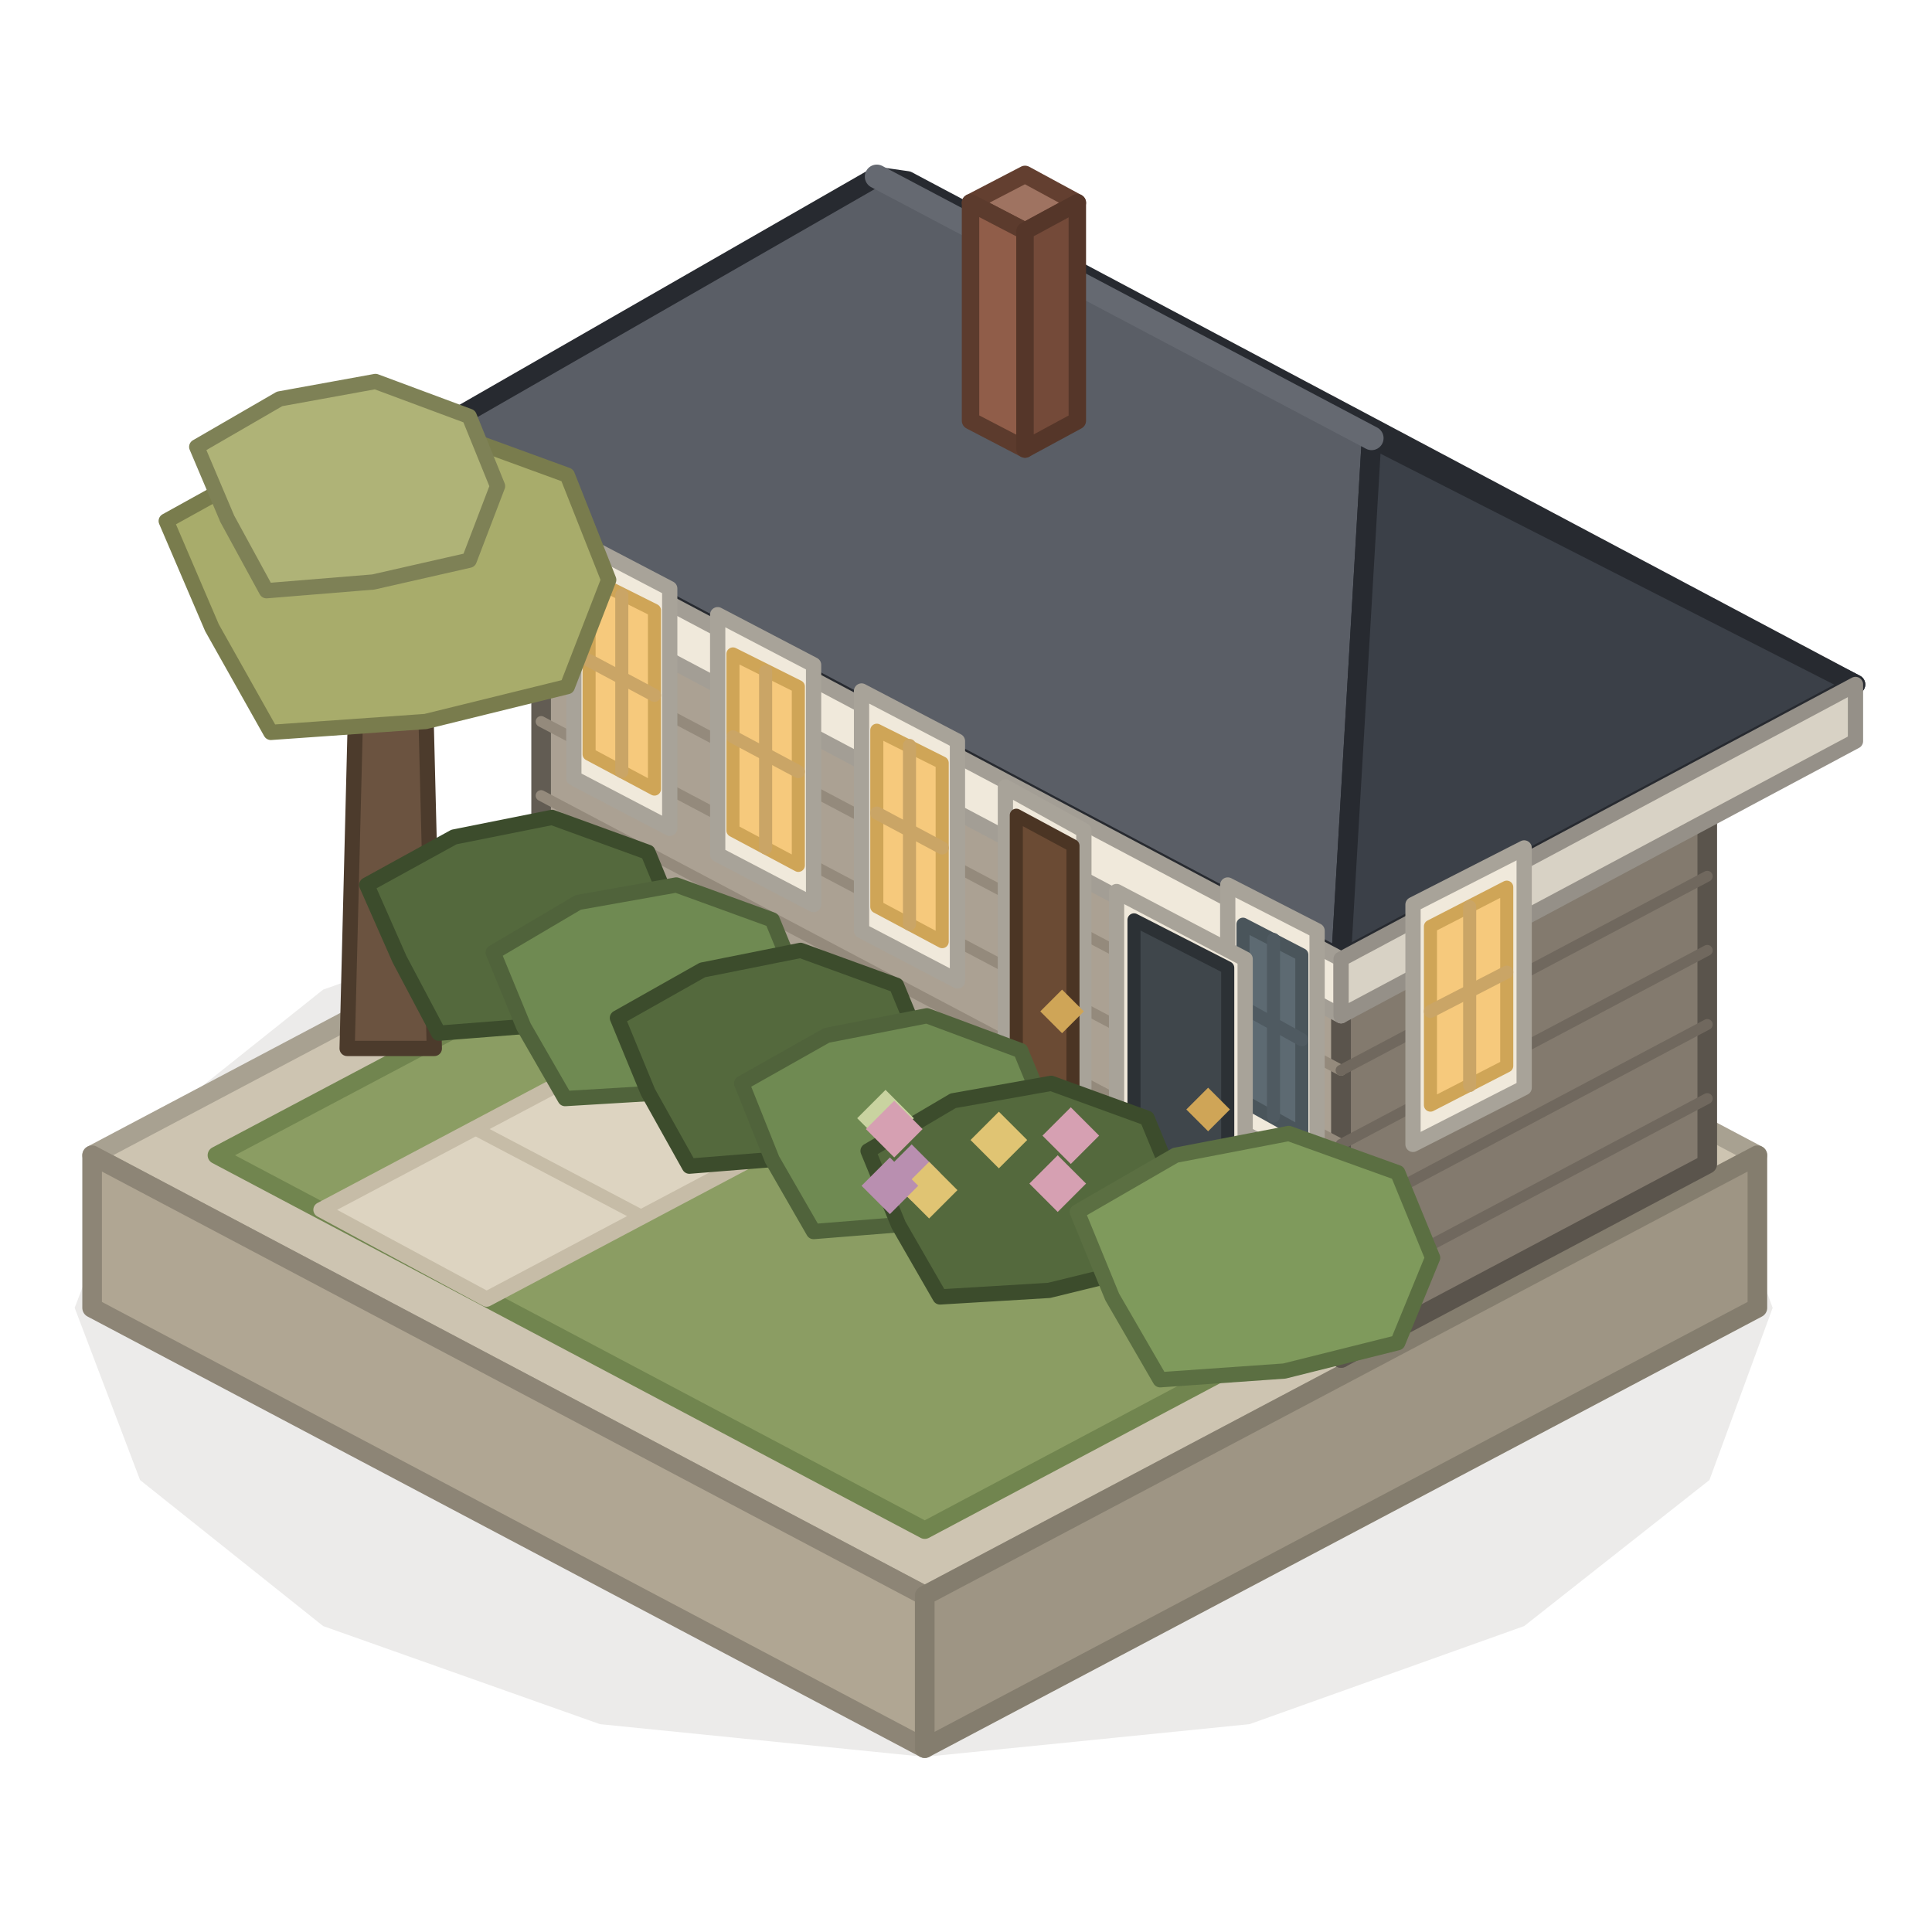
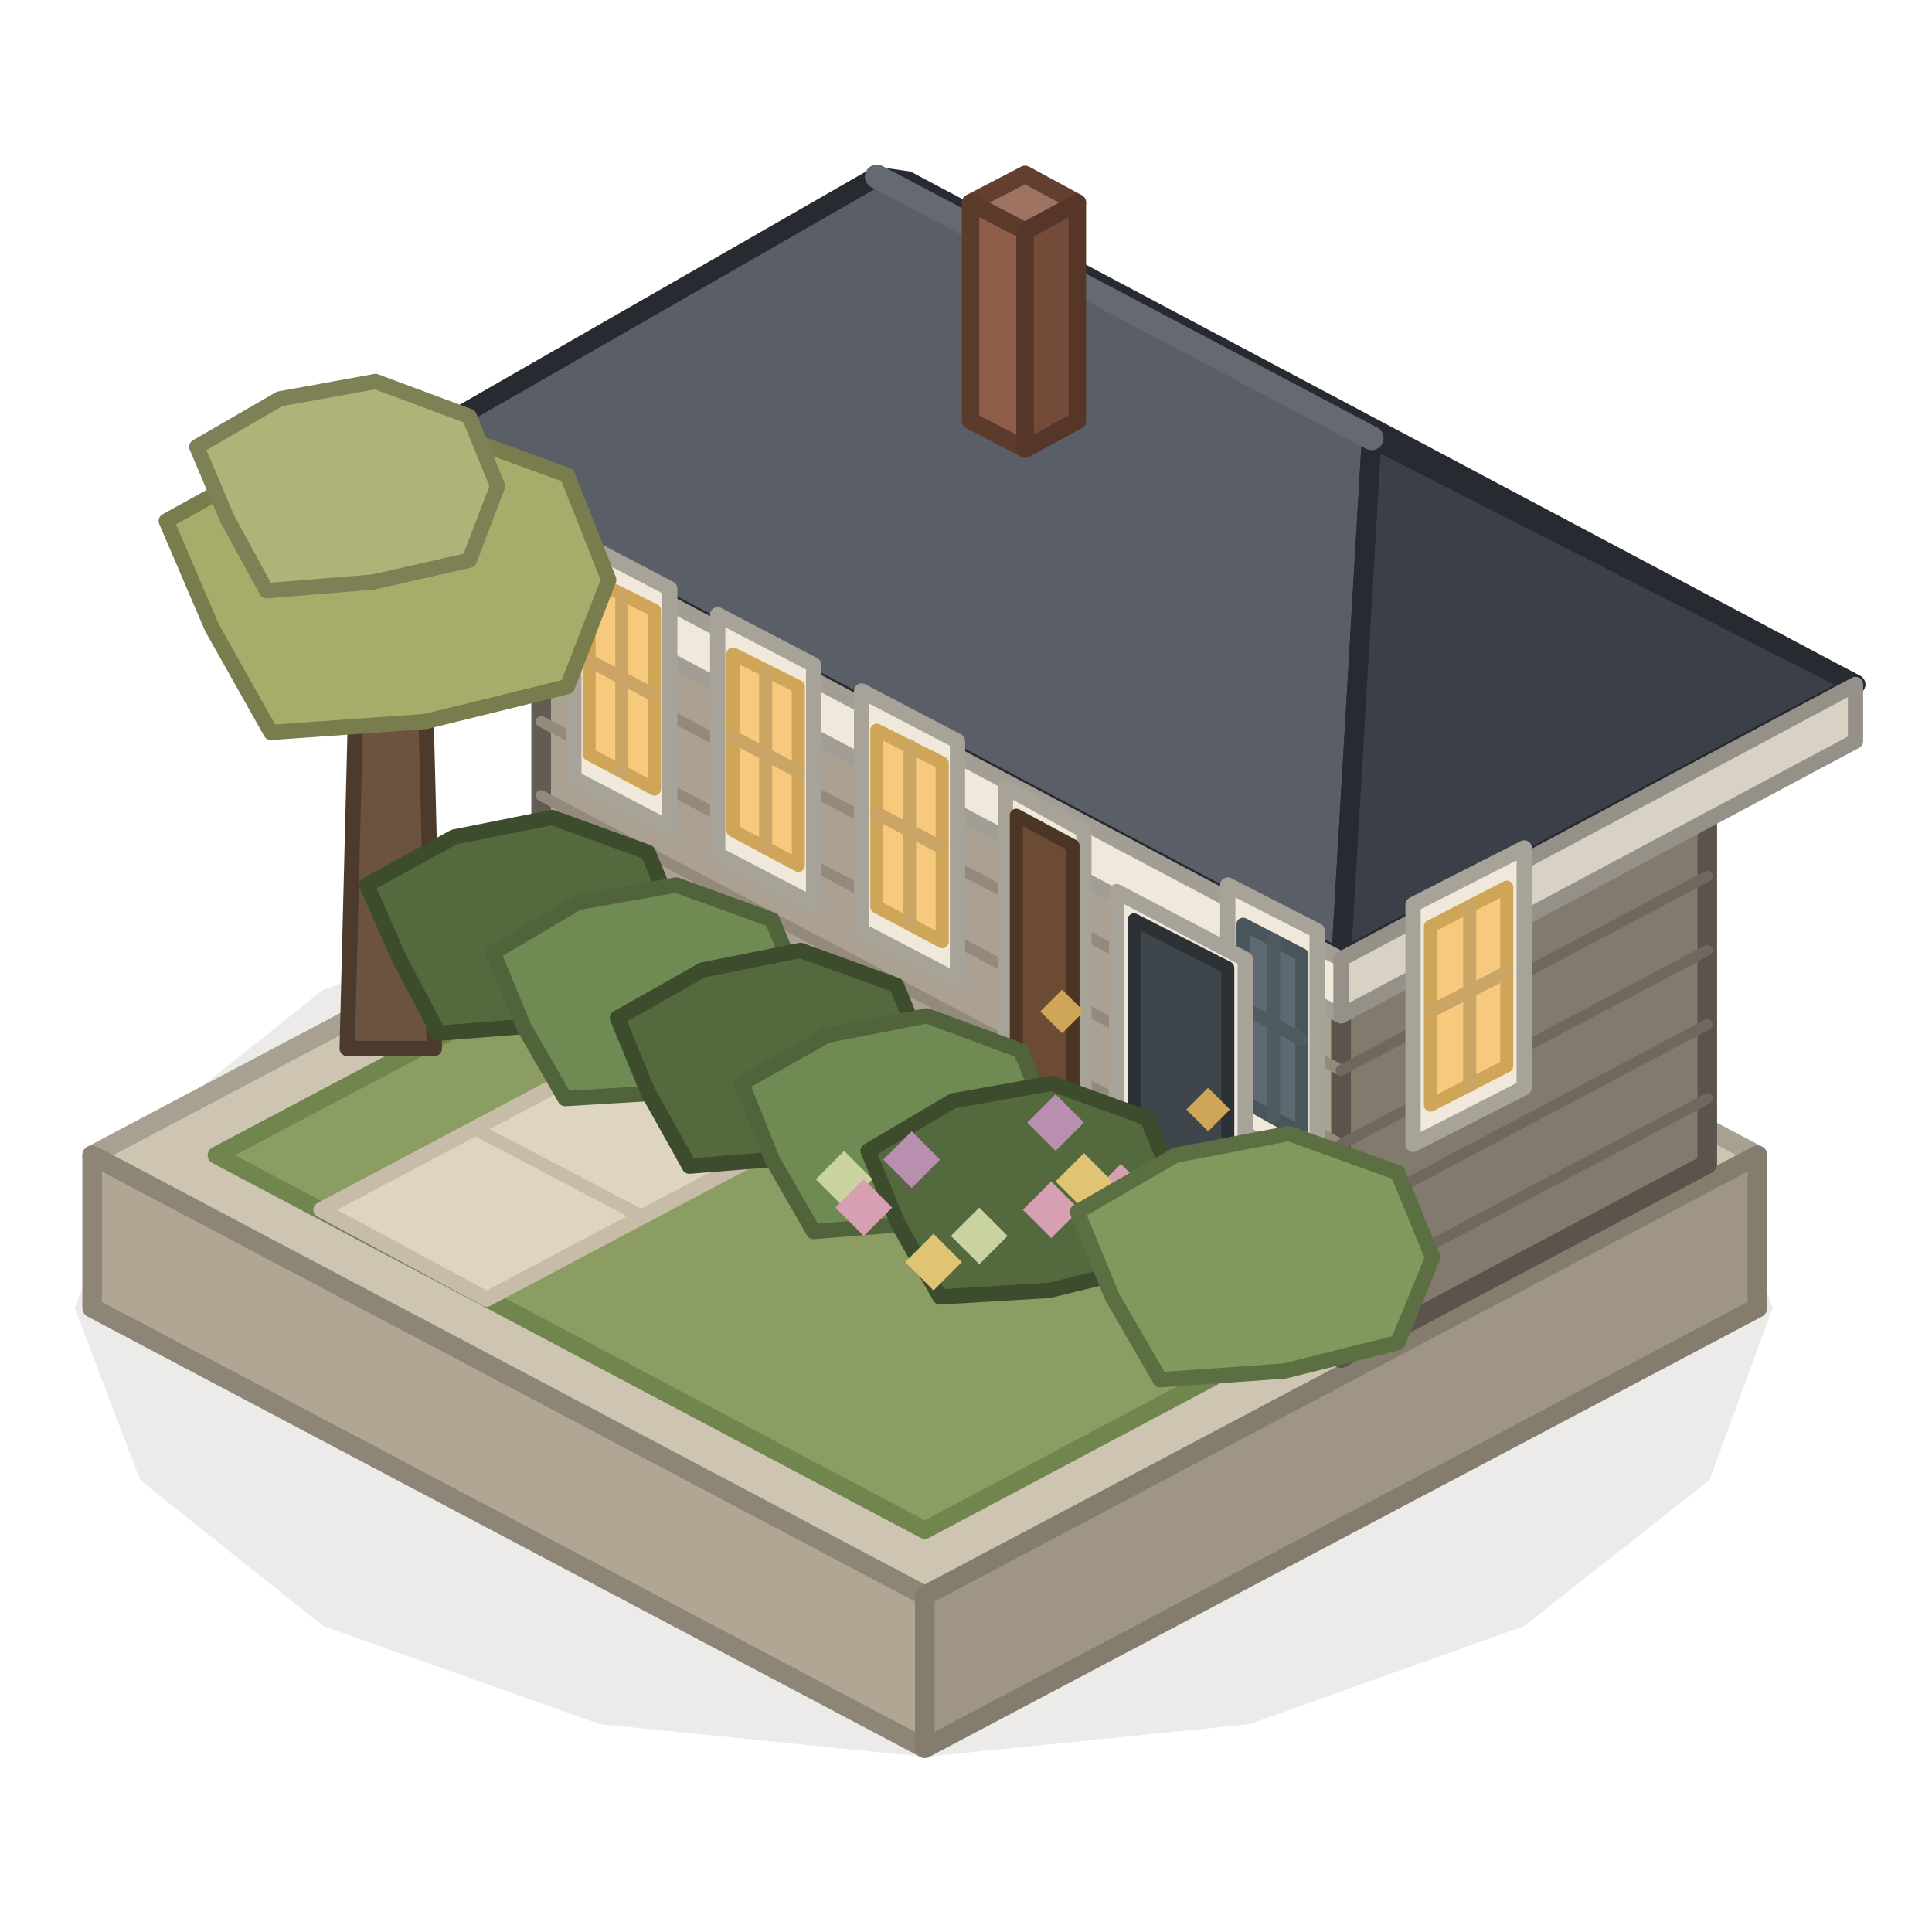
<svg xmlns="http://www.w3.org/2000/svg" viewBox="0 0 256 256" width="256" height="256">
-   <g transform="translate(12.20561 153.0782) scale(2.8882)">
+   <g transform="translate(12.21 153.08) scale(2.8882)">
    <path d="M77.1 7 L74.2 14.9 L65.7 21.6 L53.1 26.1 L38.2 27.6 L23.3 26.1 L10.6 21.6 L2.2 14.9 L-0.8 7 L2.2 -0.9 L10.6 -7.6 L23.3 -12.1 L38.2 -13.6 L53.1 -12.1 L65.7 -7.6 L74.2 -0.9 Z" fill="rgba(60,50,40,0.10)" />
    <path d="M0 0 L38.2 -20.2 L76.4 0 L38.2 20.2 Z" fill="#cdc4b1" stroke="#a8a191" stroke-width="0.9" stroke-linejoin="round" stroke-linecap="round" />
    <path d="M0 0 L38.2 20.2 L38.2 27.2 L0 7 Z" fill="#b0a693" stroke="#8d8576" stroke-width="0.9" stroke-linejoin="round" stroke-linecap="round" />
    <path d="M38.2 20.2 L76.4 0 L76.4 7 L38.2 27.2 Z" fill="#9e9584" stroke="#847d6e" stroke-width="0.9" stroke-linejoin="round" stroke-linecap="round" />
    <path d="M5.7 0 L38.2 -17.2 L70.6 0 L38.2 17.2 Z" fill="#8b9d63" stroke="#71854f" stroke-width="0.8" stroke-linejoin="round" stroke-linecap="round" />
    <path d="M10.5 2.5 L18.1 6.6 L53.4 -12.1 L45.8 -16.2 Z" fill="#ddd4c1" stroke="#c6bca7" stroke-width="0.7" stroke-linejoin="round" stroke-linecap="round" />
    <path d="M17.6 -1.2 L25.2 2.8" fill="none" stroke="#c6bca7" stroke-width="0.6" stroke-linejoin="round" stroke-linecap="round" />
    <path d="M25.3 -5.3 L33 -1.3" fill="none" stroke="#c6bca7" stroke-width="0.6" stroke-linejoin="round" stroke-linecap="round" />
    <path d="M33.1 -9.5 L40.7 -5.4" fill="none" stroke="#c6bca7" stroke-width="0.6" stroke-linejoin="round" stroke-linecap="round" />
    <path d="M40.9 -13.6 L48.5 -9.5" fill="none" stroke="#c6bca7" stroke-width="0.6" stroke-linejoin="round" stroke-linecap="round" />
    <path d="M20.6 -10.1 L57.3 9.3 L57.3 -12.7 L20.6 -32.1 Z" fill="#aba193" stroke="#625c53" stroke-width="0.9" stroke-linejoin="round" stroke-linecap="round" />
    <path d="M57.3 9.3 L74.1 0.4 L74.1 -21.6 L57.3 -12.7 Z" fill="#837a6e" stroke="#5a544c" stroke-width="0.9" stroke-linejoin="round" stroke-linecap="round" />
    <path d="M20.6 -13.1 L57.3 6.3" fill="none" stroke="#948a7c" stroke-width="0.5" stroke-linejoin="round" stroke-linecap="round" />
    <path d="M57.3 6.3 L74.1 -2.6" fill="none" stroke="#70685e" stroke-width="0.5" stroke-linejoin="round" stroke-linecap="round" />
    <path d="M20.6 -16.5 L57.3 2.9" fill="none" stroke="#948a7c" stroke-width="0.5" stroke-linejoin="round" stroke-linecap="round" />
    <path d="M57.3 2.9 L74.1 -6" fill="none" stroke="#70685e" stroke-width="0.5" stroke-linejoin="round" stroke-linecap="round" />
    <path d="M20.6 -19.9 L57.3 -0.5" fill="none" stroke="#948a7c" stroke-width="0.5" stroke-linejoin="round" stroke-linecap="round" />
    <path d="M57.3 -0.5 L74.1 -9.4" fill="none" stroke="#70685e" stroke-width="0.5" stroke-linejoin="round" stroke-linecap="round" />
    <path d="M20.6 -23.3 L57.3 -3.9" fill="none" stroke="#948a7c" stroke-width="0.5" stroke-linejoin="round" stroke-linecap="round" />
    <path d="M57.3 -3.9 L74.1 -12.8" fill="none" stroke="#70685e" stroke-width="0.5" stroke-linejoin="round" stroke-linecap="round" />
    <path d="M20.6 -26.7 L57.3 -7.3" fill="none" stroke="#948a7c" stroke-width="0.5" stroke-linejoin="round" stroke-linecap="round" />
    <path d="M57.3 -7.3 L74.1 -16.2" fill="none" stroke="#70685e" stroke-width="0.5" stroke-linejoin="round" stroke-linecap="round" />
    <path d="M20.6 -30.1 L57.3 -10.7" fill="none" stroke="#948a7c" stroke-width="0.5" stroke-linejoin="round" stroke-linecap="round" />
    <path d="M57.3 -10.7 L74.1 -19.6" fill="none" stroke="#70685e" stroke-width="0.5" stroke-linejoin="round" stroke-linecap="round" />
    <path d="M13.7 -32.1 L57.3 -9 L58.7 -32.9 L36 -44.9 Z" fill="#5a5e66" stroke="#272a30" stroke-width="0.9" stroke-linejoin="round" stroke-linecap="round" />
    <path d="M36 -44.9 L58.7 -32.9 L80.9 -21.6 L37.4 -44.7 Z" fill="#363a42" stroke="#272a30" stroke-width="0.9" stroke-linejoin="round" stroke-linecap="round" />
    <path d="M57.3 -9 L80.9 -21.6 L58.7 -32.9 Z" fill="#3b4048" stroke="#272a30" stroke-width="0.9" stroke-linejoin="round" stroke-linecap="round" />
    <path d="M13.7 -32.1 L57.3 -9 L57.3 -6.4 L13.7 -29.5 Z" fill="#f0e9db" stroke="#a39e95" stroke-width="0.7" stroke-linejoin="round" stroke-linecap="round" />
    <path d="M57.3 -9 L80.9 -21.6 L80.9 -19 L57.3 -6.4 Z" fill="#d8d2c5" stroke="#959088" stroke-width="0.7" stroke-linejoin="round" stroke-linecap="round" />
    <path d="M36 -44.9 L58.7 -32.9" fill="none" stroke="#656971" stroke-width="1.1" stroke-linejoin="round" stroke-linecap="round" />
    <path d="M22.1 -17.3 L26.5 -15 L26.5 -26 L22.1 -28.3 Z" fill="#f0e9db" stroke="#a8a399" stroke-width="0.7" stroke-linejoin="round" stroke-linecap="round" />
    <path d="M22.8 -18.4 L25.8 -16.8 L25.8 -25 L22.8 -26.5 Z" fill="#f6c97c" stroke="#cfa557" stroke-width="0.6" stroke-linejoin="round" stroke-linecap="round" />
    <path d="M24.3 -17.6 L24.3 -25.7" fill="none" stroke="#caa566" stroke-width="0.6" stroke-linejoin="round" stroke-linecap="round" />
    <path d="M22.8 -22.7 L25.8 -21.1" fill="none" stroke="#caa566" stroke-width="0.6" stroke-linejoin="round" stroke-linecap="round" />
    <path d="M28.7 -13.8 L33.1 -11.5 L33.1 -22.5 L28.7 -24.8 Z" fill="#f0e9db" stroke="#a8a399" stroke-width="0.7" stroke-linejoin="round" stroke-linecap="round" />
    <path d="M29.4 -14.9 L32.4 -13.3 L32.4 -21.5 L29.4 -23 Z" fill="#f6c97c" stroke="#cfa557" stroke-width="0.6" stroke-linejoin="round" stroke-linecap="round" />
    <path d="M30.9 -14.1 L30.9 -22.2" fill="none" stroke="#caa566" stroke-width="0.6" stroke-linejoin="round" stroke-linecap="round" />
    <path d="M29.4 -19.2 L32.4 -17.6" fill="none" stroke="#caa566" stroke-width="0.6" stroke-linejoin="round" stroke-linecap="round" />
    <path d="M35.3 -10.3 L39.7 -8 L39.7 -19 L35.3 -21.3 Z" fill="#f0e9db" stroke="#a8a399" stroke-width="0.7" stroke-linejoin="round" stroke-linecap="round" />
    <path d="M36 -11.4 L39 -9.8 L39 -18 L36 -19.5 Z" fill="#f6c97c" stroke="#cfa557" stroke-width="0.6" stroke-linejoin="round" stroke-linecap="round" />
    <path d="M37.5 -10.6 L37.5 -18.8" fill="none" stroke="#caa566" stroke-width="0.6" stroke-linejoin="round" stroke-linecap="round" />
    <path d="M36 -15.7 L39 -14.1" fill="none" stroke="#caa566" stroke-width="0.6" stroke-linejoin="round" stroke-linecap="round" />
    <path d="M52.1 -1.4 L56.2 0.7 L56.2 -10.3 L52.1 -12.4 Z" fill="#f0e9db" stroke="#a8a399" stroke-width="0.7" stroke-linejoin="round" stroke-linecap="round" />
    <path d="M52.8 -2.5 L55.5 -1 L55.5 -9.2 L52.8 -10.6 Z" fill="#5d6a72" stroke="#4a555b" stroke-width="0.6" stroke-linejoin="round" stroke-linecap="round" />
    <path d="M54.2 -1.8 L54.2 -9.9" fill="none" stroke="#4f5a61" stroke-width="0.6" stroke-linejoin="round" stroke-linecap="round" />
    <path d="M52.8 -6.8 L55.5 -5.3" fill="none" stroke="#4f5a61" stroke-width="0.6" stroke-linejoin="round" stroke-linecap="round" />
    <path d="M60.6 -0.5 L65.7 -3.1 L65.7 -14.1 L60.6 -11.5 Z" fill="#f0e9db" stroke="#a8a399" stroke-width="0.7" stroke-linejoin="round" stroke-linecap="round" />
    <path d="M61.4 -2.3 L64.9 -4.1 L64.9 -12.3 L61.4 -10.5 Z" fill="#f6c97c" stroke="#cfa557" stroke-width="0.6" stroke-linejoin="round" stroke-linecap="round" />
    <path d="M63.2 -3.2 L63.2 -11.4" fill="none" stroke="#caa566" stroke-width="0.6" stroke-linejoin="round" stroke-linecap="round" />
    <path d="M61.4 -6.6 L64.9 -8.4" fill="none" stroke="#caa566" stroke-width="0.6" stroke-linejoin="round" stroke-linecap="round" />
    <path d="M41.9 0.1 L45.5 2.1 L45.5 -14.9 L41.9 -16.9 Z" fill="#f0e9db" stroke="#a8a399" stroke-width="0.7" stroke-linejoin="round" stroke-linecap="round" />
    <path d="M42.4 0.4 L45 1.8 L45 -14.2 L42.4 -15.6 Z" fill="#6b4b34" stroke="#4b3524" stroke-width="0.6" stroke-linejoin="round" stroke-linecap="round" />
    <path d="M43.5 -6.6 L44.5 -7.6 L45.5 -6.6 L44.5 -5.6 Z" fill="#cfa557" />
    <path d="M47 2.9 L52.9 6 L52.9 -9 L47 -12.1 Z" fill="#f0e9db" stroke="#a8a399" stroke-width="0.7" stroke-linejoin="round" stroke-linecap="round" />
    <path d="M47.8 3.3 L52.1 5.5 L52.1 -8.6 L47.8 -10.8 Z" fill="#3f464b" stroke="#2c3135" stroke-width="0.6" stroke-linejoin="round" stroke-linecap="round" />
    <path d="M50.2 -2.1 L51.2 -3.1 L52.2 -2.1 L51.2 -1.1 Z" fill="#cfa557" />
    <path d="M40.3 -43.7 L42.8 -45 L45.2 -43.7 L42.8 -42.4 Z" fill="#9f7361" stroke="#633f30" stroke-width="0.8" stroke-linejoin="round" stroke-linecap="round" />
    <path d="M40.3 -33.7 L42.8 -32.4 L42.8 -42.4 L40.3 -43.7 Z" fill="#905d49" stroke="#5c3b2d" stroke-width="0.8" stroke-linejoin="round" stroke-linecap="round" />
    <path d="M42.8 -32.4 L45.2 -33.7 L45.2 -43.7 L42.8 -42.4 Z" fill="#744a39" stroke="#553629" stroke-width="0.8" stroke-linejoin="round" stroke-linecap="round" />
    <path d="M11.7 -4.9 L15.7 -4.9 L15.3 -20.9 L12.1 -20.9 Z" fill="#6b5340" stroke="#4c3b2c" stroke-width="0.7" stroke-linejoin="round" stroke-linecap="round" />
    <path d="M23.7 -26.4 L21.8 -21.5 L15.3 -19.9 L8.2 -19.4 L5.5 -24.2 L3.4 -29.1 L9 -32.2 L15.5 -33.5 L21.8 -31.2 Z" fill="#a8ac6b" stroke="#797c4d" stroke-width="0.7" stroke-linejoin="round" stroke-linecap="round" />
    <path d="M18.6 -30.7 L17.3 -27.3 L12.9 -26.3 L8 -25.9 L6.2 -29.2 L4.8 -32.5 L8.6 -34.7 L13 -35.5 L17.3 -33.9 Z" fill="#afb377" stroke="#7e8156" stroke-width="0.7" stroke-linejoin="round" stroke-linecap="round" />
    <path d="M26.9 -10.5 L25.5 -7.1 L21 -6 L15.9 -5.6 L14.1 -9 L12.6 -12.4 L16.6 -14.6 L21.1 -15.5 L25.5 -13.9 Z" fill="#54693d" stroke="#3c4c2c" stroke-width="0.7" stroke-linejoin="round" stroke-linecap="round" />
    <path d="M32.6 -7.4 L31.2 -4 L26.7 -2.9 L21.7 -2.6 L19.8 -5.9 L18.4 -9.3 L22.3 -11.6 L26.8 -12.4 L31.2 -10.8 Z" fill="#6f8a52" stroke="#50633b" stroke-width="0.7" stroke-linejoin="round" stroke-linecap="round" />
    <path d="M38.3 -4.4 L36.9 -1 L32.4 0.1 L27.4 0.5 L25.5 -2.9 L24.1 -6.3 L28 -8.5 L32.5 -9.4 L36.9 -7.8 Z" fill="#54693d" stroke="#3c4c2c" stroke-width="0.7" stroke-linejoin="round" stroke-linecap="round" />
    <path d="M44 -1.4 L42.7 2 L38.1 3.1 L33.1 3.5 L31.2 0.2 L29.8 -3.3 L33.7 -5.5 L38.3 -6.4 L42.6 -4.8 Z" fill="#6f8a52" stroke="#50633b" stroke-width="0.7" stroke-linejoin="round" stroke-linecap="round" />
    <path d="M49.8 1.7 L48.4 5.1 L43.9 6.2 L38.9 6.5 L37 3.2 L35.6 -0.2 L39.5 -2.5 L44 -3.3 L48.4 -1.7 Z" fill="#54693d" stroke="#3c4c2c" stroke-width="0.7" stroke-linejoin="round" stroke-linecap="round" />
-     <path d="M43 1.3 L44.3 0 L45.6 1.3 L44.3 2.6 Z" fill="#d6a0b2" />
-     <path d="M40.3 -0.7 L41.6 -2 L42.9 -0.7 L41.6 0.6 Z" fill="#e0c473" />
-     <path d="M35.1 -1.7 L36.4 -3 L37.7 -1.7 L36.4 -0.4 Z" fill="#c9d3a0" />
-     <path d="M36.3 0.8 L37.6 -0.5 L38.9 0.8 L37.6 2.1 Z" fill="#b98fb0" />
-     <path d="M43.6 -0.9 L44.9 -2.2 L46.2 -0.9 L44.9 0.4 Z" fill="#d6a0b2" />
-     <path d="M37.1 1.6 L38.4 0.3 L39.7 1.6 L38.4 2.9 Z" fill="#e0c473" />
-     <path d="M47.6 2.4 L48.9 1.1 L50.2 2.4 L48.9 3.7 Z" fill="#c9d3a0" />
-     <path d="M35.3 1.4 L36.6 0.1 L37.9 1.4 L36.6 2.7 Z" fill="#b98fb0" />
-     <path d="M35.5 -1.2 L36.8 -2.5 L38.1 -1.2 L36.8 0.1 Z" fill="#d6a0b2" />
+     <path d="M42.7 2.5 L44 1.2 L45.3 2.5 L44 3.8 Z" fill="#d6a0b2" />
+     <path d="M37.3 4.9 L38.6 3.6 L39.9 4.9 L38.6 6.2 Z" fill="#e0c473" />
+     <path d="M33.2 1.1 L34.5 -0.2 L35.8 1.1 L34.5 2.4 Z" fill="#c9d3a0" />
+     <path d="M36.3 0.2 L37.6 -1.1 L38.9 0.2 L37.6 1.5 Z" fill="#b98fb0" />
+     <path d="M45.9 1.7 L47.2 0.4 L48.5 1.7 L47.2 3 Z" fill="#d6a0b2" />
+     <path d="M44.2 1.2 L45.5 -0.1 L46.8 1.2 L45.5 2.5 Z" fill="#e0c473" />
+     <path d="M39.4 3.7 L40.7 2.4 L42 3.7 L40.7 5 Z" fill="#c9d3a0" />
+     <path d="M42.9 -1.5 L44.2 -2.8 L45.5 -1.5 L44.2 -0.2 Z" fill="#b98fb0" />
+     <path d="M34.1 2.4 L35.4 1.1 L36.7 2.4 L35.4 3.7 Z" fill="#d6a0b2" />
    <path d="M61.5 4.7 L59.9 8.6 L54.7 9.9 L49 10.3 L46.8 6.5 L45.2 2.6 L49.7 0 L54.9 -1 L59.9 0.8 Z" fill="#7f9a5c" stroke="#5b6f42" stroke-width="0.7" stroke-linejoin="round" stroke-linecap="round" />
  </g>
</svg>
